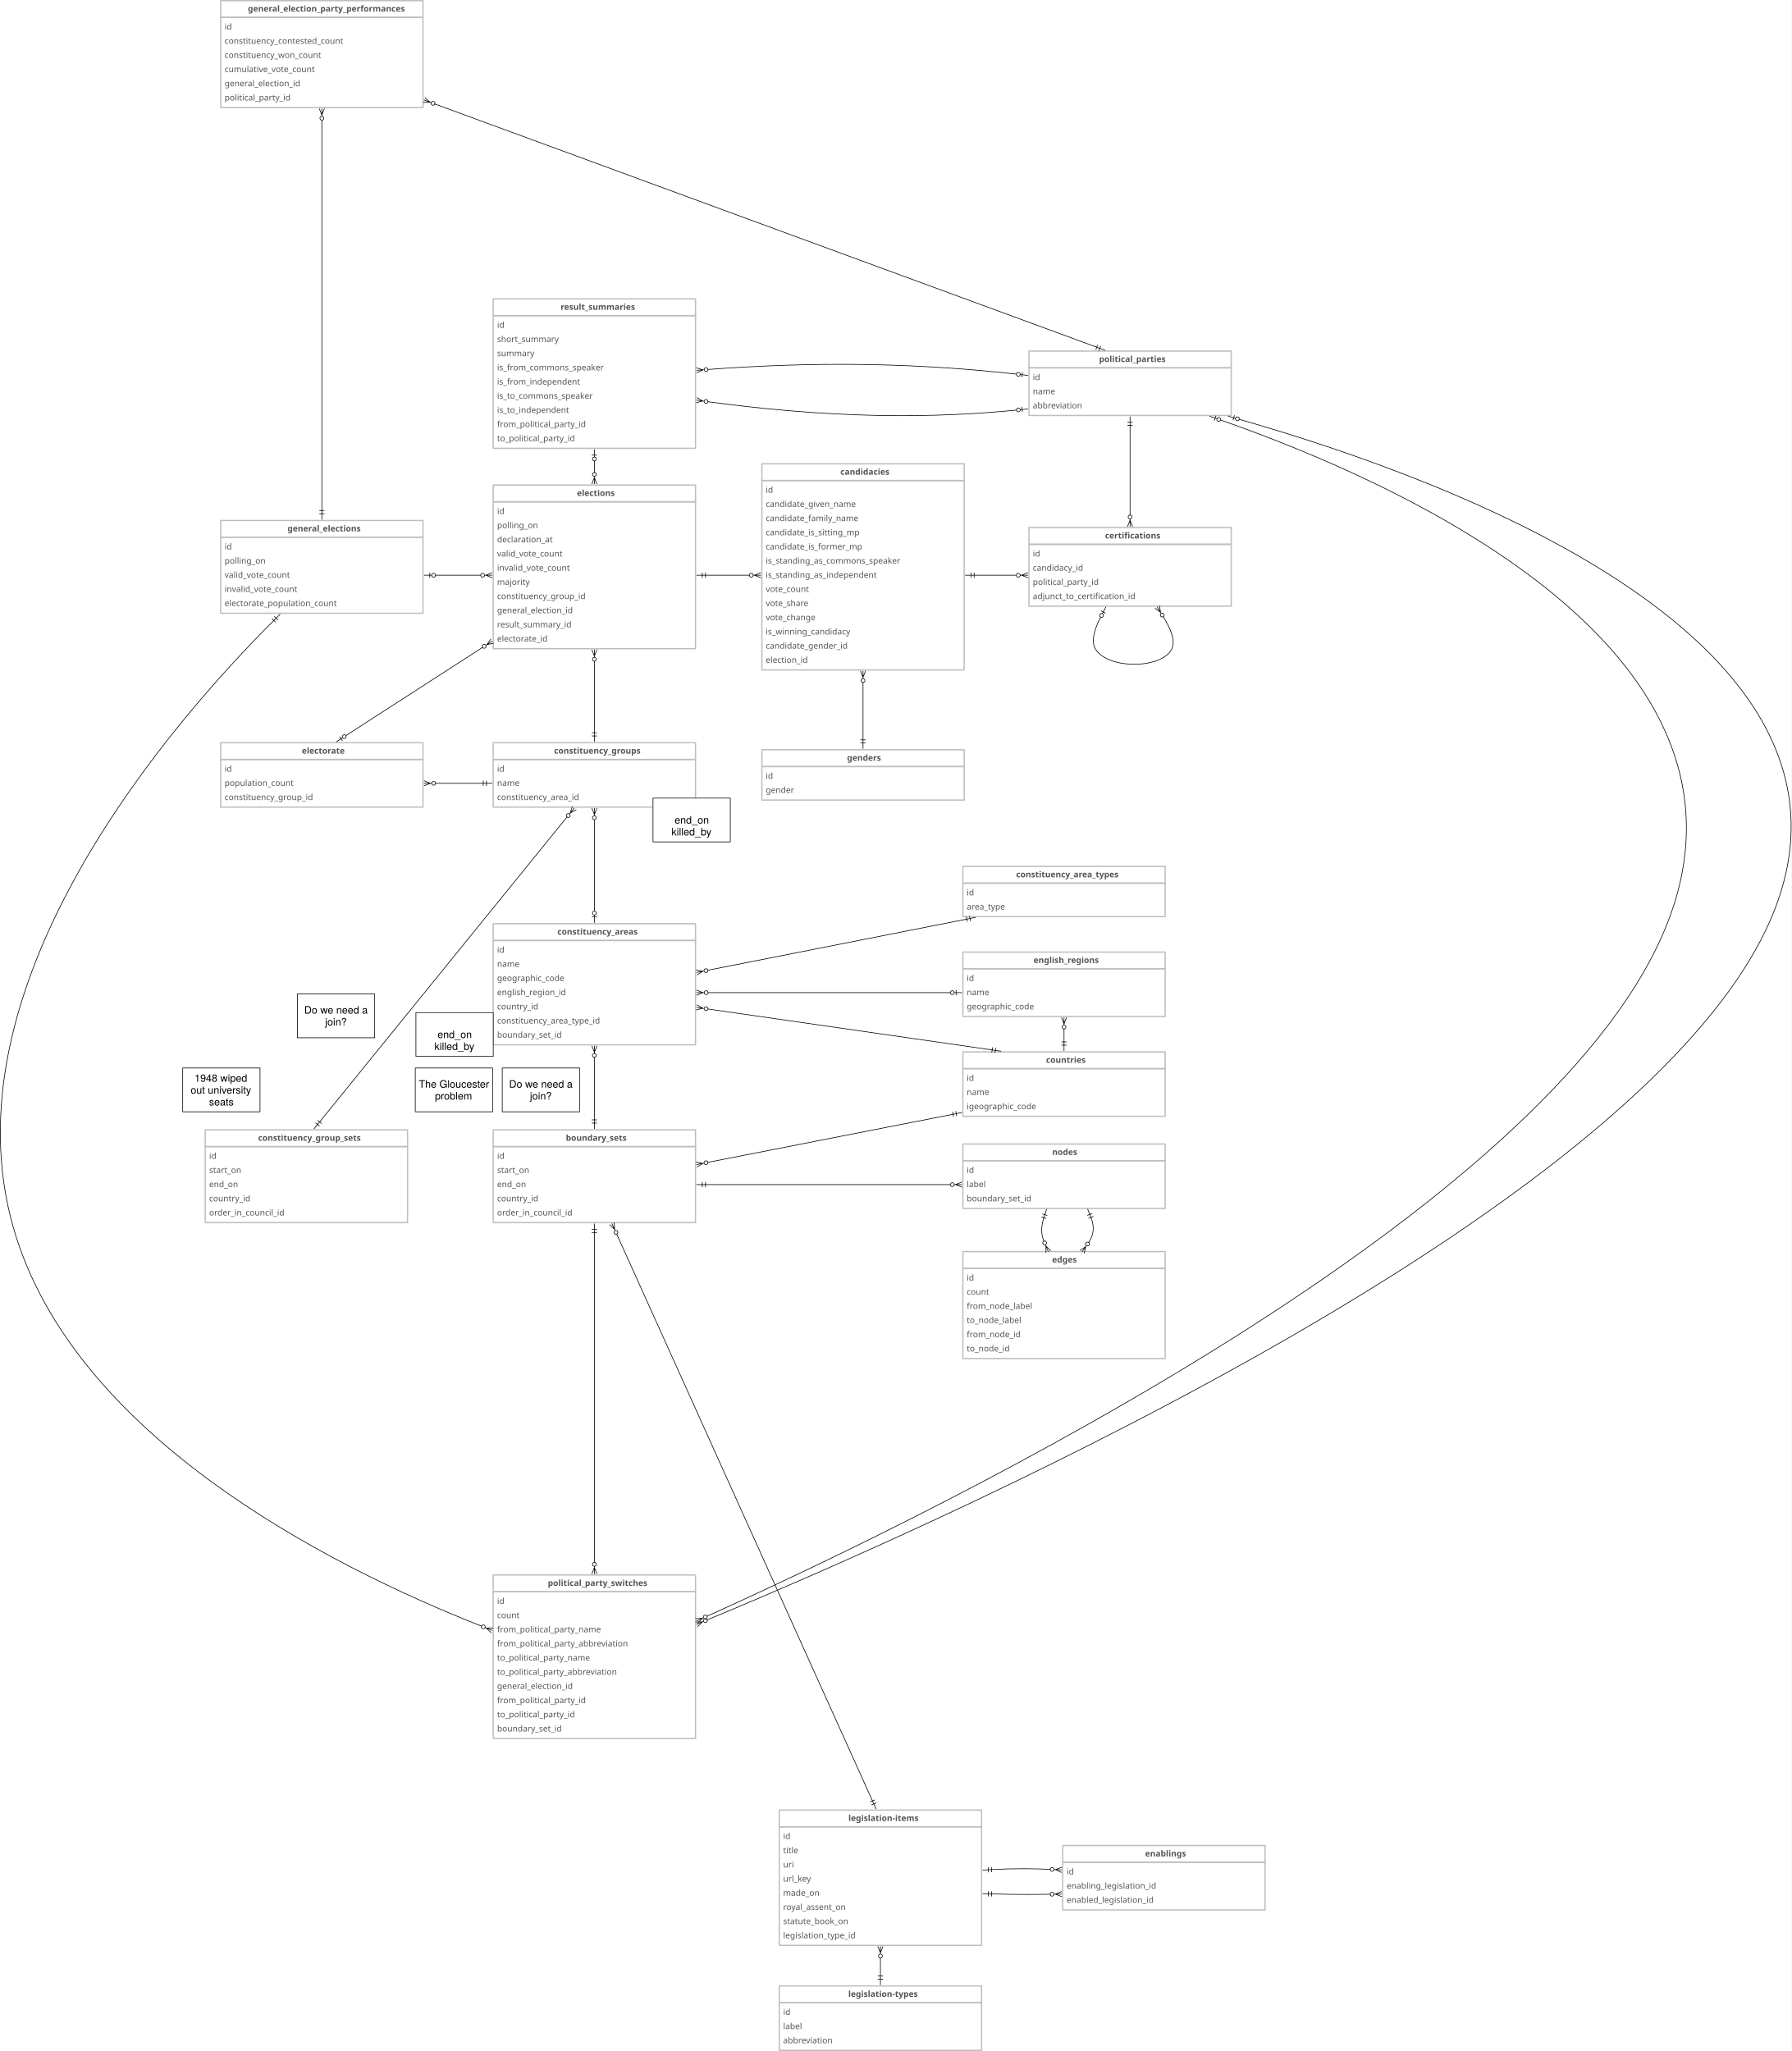
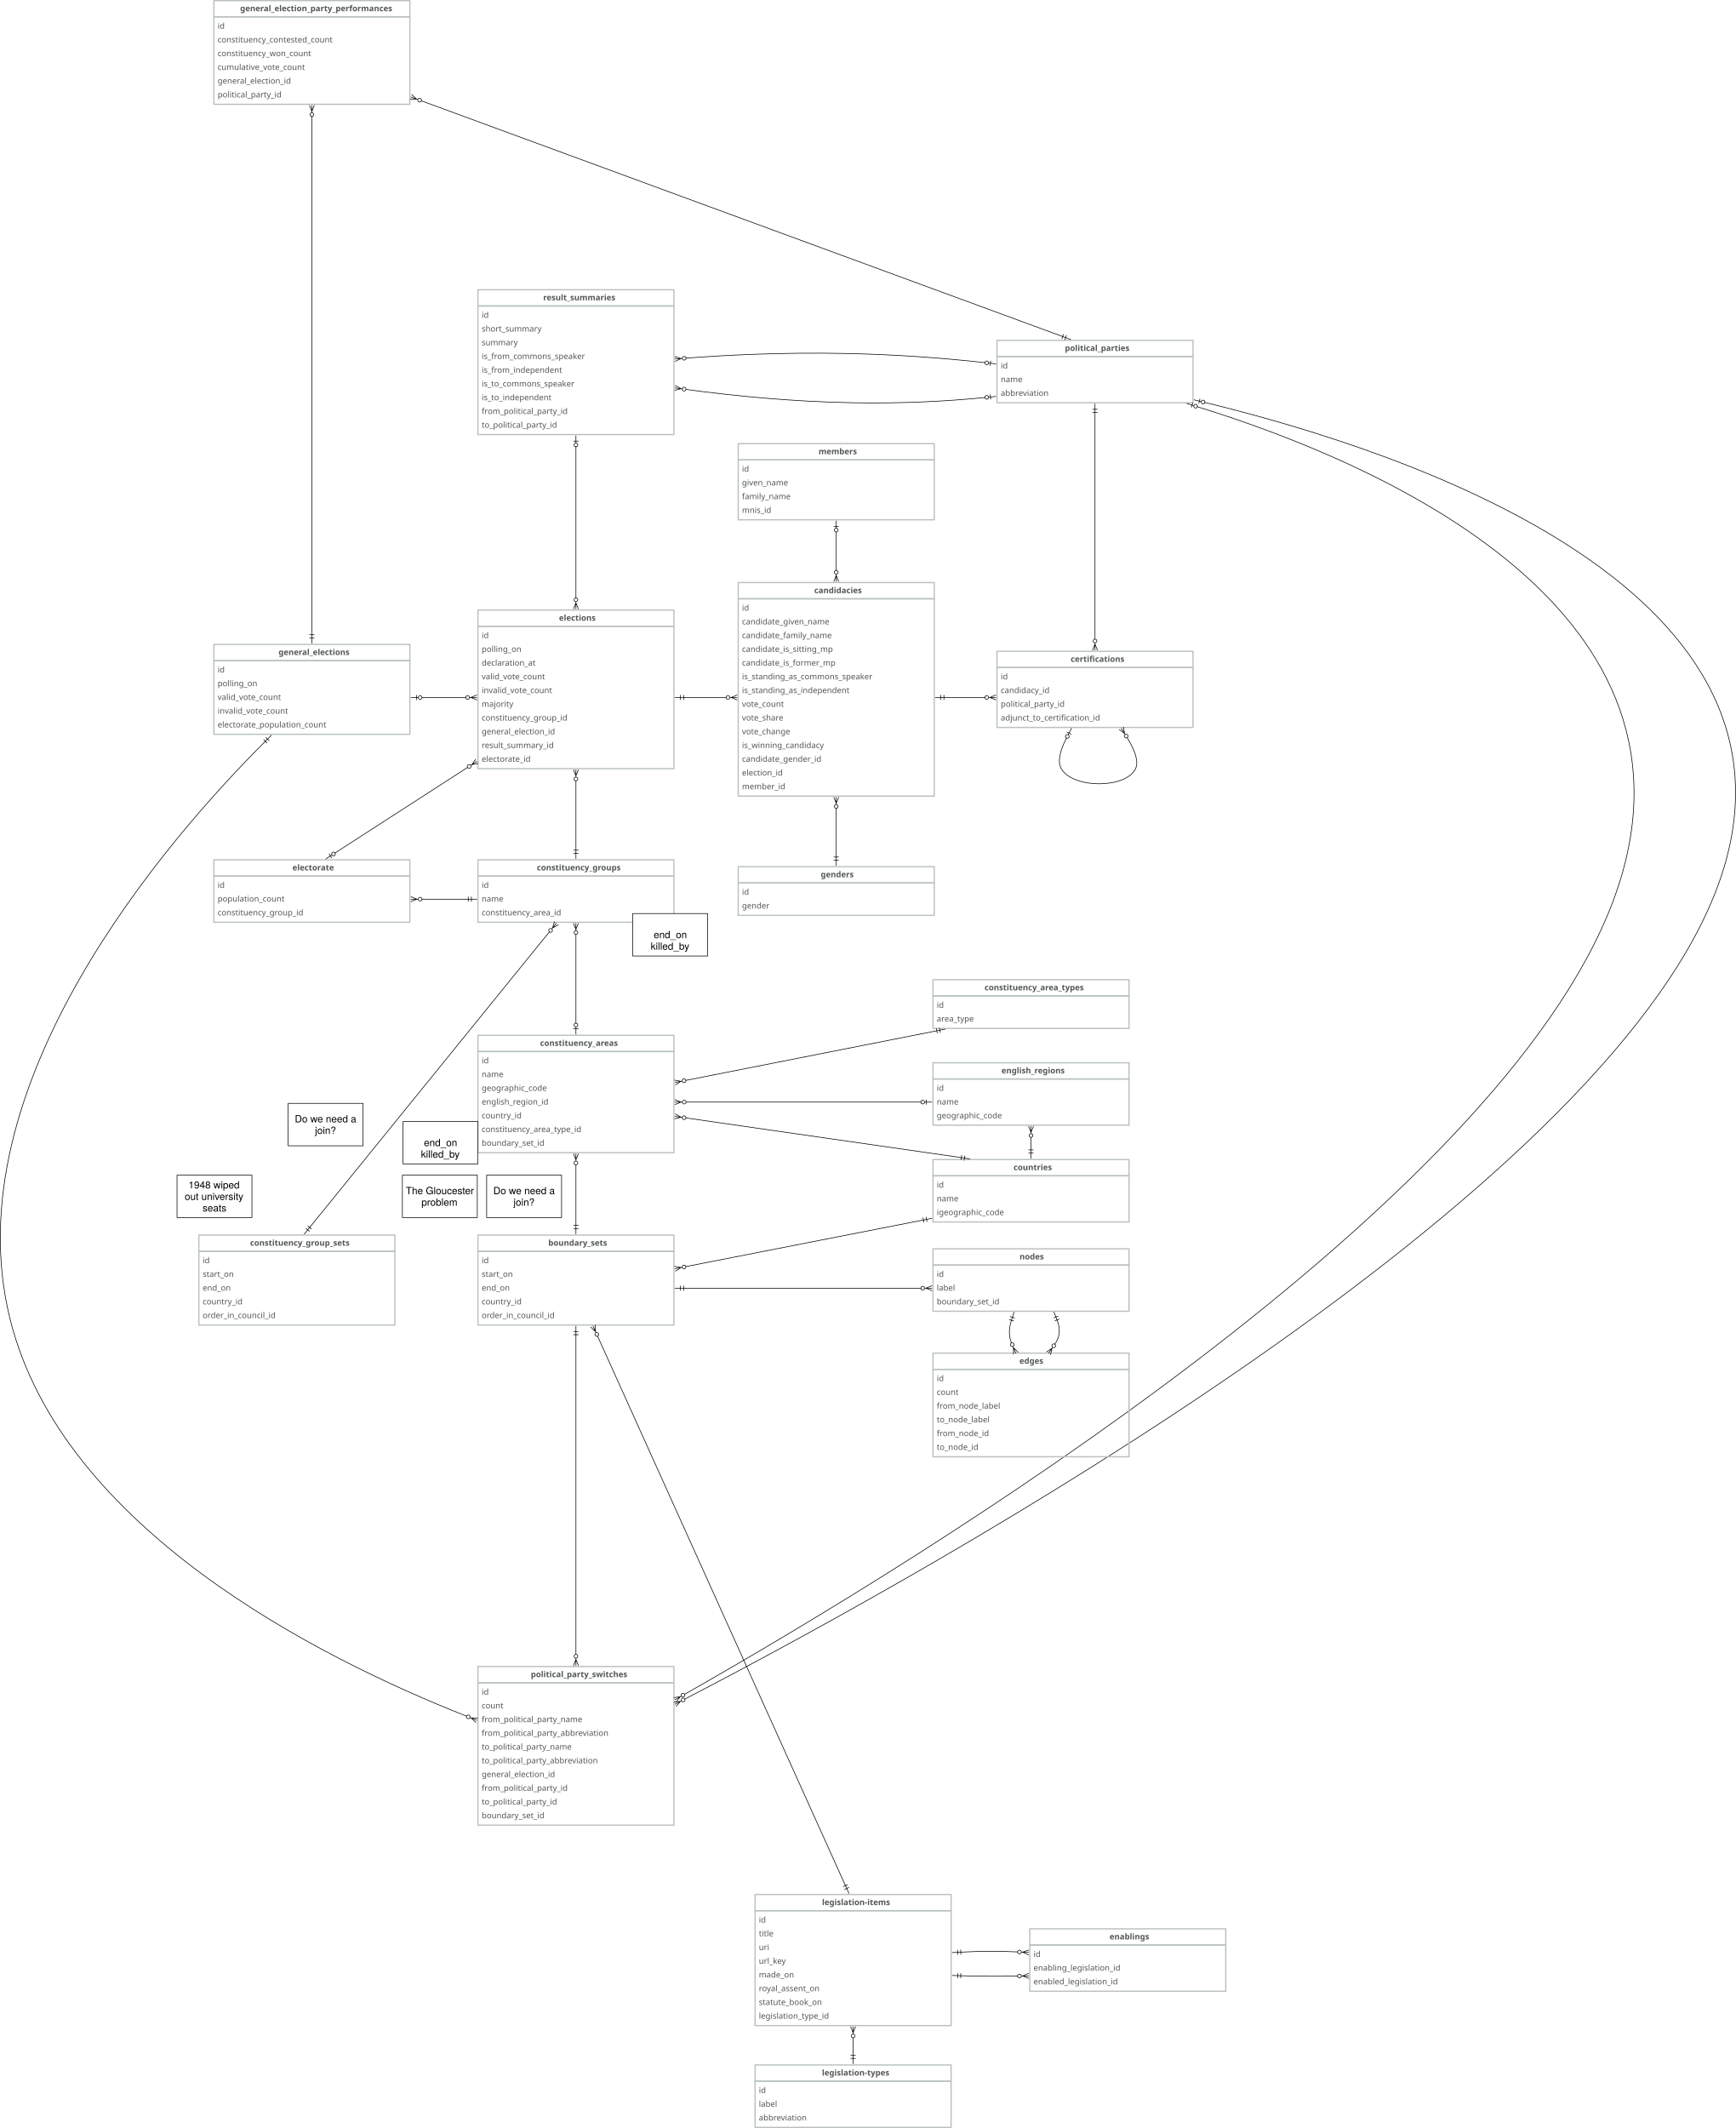
- <svg xmlns="http://www.w3.org/2000/svg" version="1.1" viewBox="-279.587 -654 2780.697 3184" width="2780.697" height="3184">
+ <svg xmlns="http://www.w3.org/2000/svg" version="1.1" viewBox="-279.587 -878 2780.697 3408" width="2780.697" height="3408">
  <defs>
    <marker orient="auto" overflow="visible" markerUnits="strokeWidth" id="CrowBall_Marker" stroke-linejoin="miter" stroke-miterlimit="10" viewBox="-1 -5 20 10" markerWidth="20" markerHeight="10" color="black">
      <g>
        <path d="M 18 0 L 6 0 M 18 4 L 8 0 L 18 -4 M .879 2.121 C -.293 .95 -.293 -.95 .879 -2.121 C 2.05 -3.293 3.95 -3.293 5.121 -2.121 C 6.293 -.95 6.293 .95 5.121 2.121 C 3.95 3.293 2.05 3.293 .879 2.121" fill="none" stroke="currentColor" stroke-width="1" />
      </g>
    </marker>
    <marker orient="auto" overflow="visible" markerUnits="strokeWidth" id="BarBall_Marker" stroke-linejoin="miter" stroke-miterlimit="10" viewBox="-19 -5 20 10" markerWidth="20" markerHeight="10" color="black">
      <g>
        <path d="M -18 0 L -6 0 M -9 -4 L -9 4 M -.879 -2.121 C .293 -.95 .293 .95 -.879 2.121 C -2.05 3.293 -3.95 3.293 -5.121 2.121 C -6.293 .95 -6.293 -.95 -5.121 -2.121 C -3.95 -3.293 -2.05 -3.293 -.879 -2.121" fill="none" stroke="currentColor" stroke-width="1" />
      </g>
    </marker>
    <marker orient="auto" overflow="visible" markerUnits="strokeWidth" id="DoubleBar_Marker" stroke-linejoin="miter" stroke-miterlimit="10" viewBox="-15 -5 16 10" markerWidth="16" markerHeight="10" color="black">
      <g>
        <path d="M -14 0 L 0 0 M -5 -4 L -5 4 M 0 -4 L 0 4" fill="none" stroke="currentColor" stroke-width="1" />
      </g>
    </marker>
  </defs>
-   <g id="Canvas_1" fill-opacity="1" stroke="none" stroke-opacity="1" stroke-dasharray="none" fill="none">
-     <rect fill="white" x="-279.587" y="-654" width="2780.697" height="3184" />
+   <g id="Canvas_1" stroke="none" fill="none" stroke-dasharray="none" stroke-opacity="1" fill-opacity="1">
+     <rect fill="white" x="-279.587" y="-878" width="2780.697" height="3408" />
    <g id="Canvas_1_Layer_1">
      <g id="Group_2">
        <g id="Graphic_4">
          <rect x="63" y="180" width="314" height="118" stroke="#b9c0c1" stroke-linecap="round" stroke-linejoin="round" stroke-width="2" />
          <text transform="translate(69 186)" fill="#515556">
            <tspan font-family="Avenir" font-size="13" fill="#515556" x="0" y="13">id</tspan>
            <tspan font-family="Avenir" font-size="13" fill="#515556" x="0" y="35">polling_on</tspan>
            <tspan font-family="Avenir" font-size="13" fill="#515556" x="0" y="57">valid_vote_count</tspan>
            <tspan font-family="Avenir" font-size="13" fill="#515556" x="0" y="79">invalid_vote_count</tspan>
            <tspan font-family="Avenir" font-size="13" fill="#515556" x="0" y="101">electorate_population_count</tspan>
          </text>
        </g>
        <g id="Graphic_3">
          <rect x="63" y="154" width="314" height="26" stroke="#b9c0c1" stroke-linecap="round" stroke-linejoin="round" stroke-width="2" />
          <text transform="translate(69 158)" fill="#515556">
            <tspan font-family="Avenir" font-weight="bold" font-size="13" fill="#515556" x="97.661" y="13">general_elections</tspan>
          </text>
        </g>
      </g>
      <g id="Group_5">
        <g id="Graphic_7">
          <rect x="486" y="806" width="314" height="162" stroke="#b9c0c1" stroke-linecap="round" stroke-linejoin="round" stroke-width="2" />
          <text transform="translate(492 812)" fill="#515556">
            <tspan font-family="Avenir" font-size="13" fill="#515556" x="0" y="13">id</tspan>
            <tspan font-family="Avenir" font-size="13" fill="#515556" x="0" y="35">name</tspan>
            <tspan font-family="Avenir" font-size="13" fill="#515556" x="0" y="57">geographic_code</tspan>
            <tspan font-family="Avenir" font-size="13" fill="#515556" x="0" y="79">english_region_id</tspan>
            <tspan font-family="Avenir" font-size="13" fill="#515556" x="0" y="101">country_id</tspan>
            <tspan font-family="Avenir" font-size="13" fill="#515556" x="0" y="123">constituency_area_type_id</tspan>
            <tspan font-family="Avenir" font-size="13" fill="#515556" x="0" y="145">boundary_set_id</tspan>
          </text>
        </g>
        <g id="Graphic_6">
          <rect x="486" y="780" width="314" height="26" stroke="#b9c0c1" stroke-linecap="round" stroke-linejoin="round" stroke-width="2" />
          <text transform="translate(492 784)" fill="#515556">
            <tspan font-family="Avenir" font-weight="bold" font-size="13" fill="#515556" x="93.573" y="13">constituency_areas</tspan>
          </text>
        </g>
      </g>
      <g id="Group_8">
        <g id="Graphic_10">
          <rect x="486" y="525" width="314" height="74" stroke="#b9c0c1" stroke-linecap="round" stroke-linejoin="round" stroke-width="2" />
          <text transform="translate(492 531)" fill="#515556">
            <tspan font-family="Avenir" font-size="13" fill="#515556" x="0" y="13">id</tspan>
            <tspan font-family="Avenir" font-size="13" fill="#515556" x="0" y="35">name</tspan>
            <tspan font-family="Avenir" font-size="13" fill="#515556" x="0" y="57">constituency_area_id</tspan>
          </text>
        </g>
        <g id="Graphic_9">
          <rect x="486" y="499" width="314" height="26" stroke="#b9c0c1" stroke-linecap="round" stroke-linejoin="round" stroke-width="2" />
          <text transform="translate(492 503)" fill="#515556">
            <tspan font-family="Avenir" font-weight="bold" font-size="13" fill="#515556" x="88.398" y="13">constituency_groups</tspan>
          </text>
        </g>
      </g>
      <g id="Line_11">
        <line x1="643" y1="760.5" x2="643" y2="618.5" marker-end="url(#CrowBall_Marker)" marker-start="url(#BarBall_Marker)" stroke="black" stroke-linecap="round" stroke-linejoin="round" stroke-width="1" />
      </g>
      <g id="Group_12">
        <g id="Graphic_14">
          <rect x="486" y="125" width="314" height="228" stroke="#b9c0c1" stroke-linecap="round" stroke-linejoin="round" stroke-width="2" />
          <text transform="translate(492 131)" fill="#515556">
            <tspan font-family="Avenir" font-size="13" fill="#515556" x="0" y="13">id</tspan>
            <tspan font-family="Avenir" font-size="13" fill="#515556" x="0" y="35">polling_on</tspan>
            <tspan font-family="Avenir" font-size="13" fill="#515556" x="0" y="57">declaration_at</tspan>
            <tspan font-family="Avenir" font-size="13" fill="#515556" x="0" y="79">valid_vote_count</tspan>
            <tspan font-family="Avenir" font-size="13" fill="#515556" x="0" y="101">invalid_vote_count</tspan>
            <tspan font-family="Avenir" font-size="13" fill="#515556" x="0" y="123">majority</tspan>
            <tspan font-family="Avenir" font-size="13" fill="#515556" x="0" y="145">constituency_group_id</tspan>
            <tspan font-family="Avenir" font-size="13" fill="#515556" x="0" y="167">general_election_id</tspan>
            <tspan font-family="Avenir" font-size="13" fill="#515556" x="0" y="189">result_summary_id</tspan>
            <tspan font-family="Avenir" font-size="13" fill="#515556" x="0" y="211">electorate_id</tspan>
          </text>
        </g>
        <g id="Graphic_13">
          <rect x="486" y="99" width="314" height="26" stroke="#b9c0c1" stroke-linecap="round" stroke-linejoin="round" stroke-width="2" />
          <text transform="translate(492 103)" fill="#515556">
            <tspan font-family="Avenir" font-weight="bold" font-size="13" fill="#515556" x="123.908" y="13">elections</tspan>
          </text>
        </g>
      </g>
      <g id="Line_15">
        <line x1="643" y1="483.5" x2="643" y2="372.5" marker-end="url(#CrowBall_Marker)" marker-start="url(#DoubleBar_Marker)" stroke="black" stroke-linecap="round" stroke-linejoin="round" stroke-width="1" />
      </g>
      <g id="Line_16">
        <line x1="396.5" y1="239" x2="466.5" y2="239" marker-end="url(#CrowBall_Marker)" marker-start="url(#BarBall_Marker)" stroke="black" stroke-linecap="round" stroke-linejoin="round" stroke-width="1" />
      </g>
      <g id="Group_17">
        <g id="Graphic_19">
-           <rect x="903" y="92" width="314" height="294" stroke="#b9c0c1" stroke-linecap="round" stroke-linejoin="round" stroke-width="2" />
-           <text transform="translate(909 98)" fill="#515556">
+           <rect x="903" y="81" width="314" height="316" stroke="#b9c0c1" stroke-linecap="round" stroke-linejoin="round" stroke-width="2" />
+           <text transform="translate(909 87)" fill="#515556">
            <tspan font-family="Avenir" font-size="13" fill="#515556" x="0" y="13">id</tspan>
            <tspan font-family="Avenir" font-size="13" fill="#515556" x="0" y="35">candidate_given_name</tspan>
            <tspan font-family="Avenir" font-size="13" fill="#515556" x="0" y="57">candidate_family_name</tspan>
            <tspan font-family="Avenir" font-size="13" fill="#515556" x="0" y="79">candidate_is_sitting_mp</tspan>
            <tspan font-family="Avenir" font-size="13" fill="#515556" x="0" y="101">candidate_is_former_mp</tspan>
            <tspan font-family="Avenir" font-size="13" fill="#515556" x="0" y="123">is_standing_as_commons_speaker</tspan>
            <tspan font-family="Avenir" font-size="13" fill="#515556" x="0" y="145">is_standing_as_independent</tspan>
            <tspan font-family="Avenir" font-size="13" fill="#515556" x="0" y="167">vote_count</tspan>
            <tspan font-family="Avenir" font-size="13" fill="#515556" x="0" y="189">vote_share</tspan>
            <tspan font-family="Avenir" font-size="13" fill="#515556" x="0" y="211">vote_change</tspan>
            <tspan font-family="Avenir" font-size="13" fill="#515556" x="0" y="233">is_winning_candidacy</tspan>
            <tspan font-family="Avenir" font-size="13" fill="#515556" x="0" y="255">candidate_gender_id</tspan>
            <tspan font-family="Avenir" font-size="13" fill="#515556" x="0" y="277">election_id</tspan>
+             <tspan font-family="Avenir" font-size="13" fill="#515556" x="0" y="299">member_id</tspan>
          </text>
        </g>
        <g id="Graphic_18">
-           <rect x="903" y="66" width="314" height="26" stroke="#b9c0c1" stroke-linecap="round" stroke-linejoin="round" stroke-width="2" />
-           <text transform="translate(909 70)" fill="#515556">
+           <rect x="903" y="55" width="314" height="26" stroke="#b9c0c1" stroke-linecap="round" stroke-linejoin="round" stroke-width="2" />
+           <text transform="translate(909 59)" fill="#515556">
            <tspan font-family="Avenir" font-weight="bold" font-size="13" fill="#515556" x="115.829" y="13">candidacies</tspan>
          </text>
        </g>
      </g>
      <g id="Group_20">
        <g id="Graphic_22">
          <rect x="903" y="536" width="314" height="52" stroke="#b9c0c1" stroke-linecap="round" stroke-linejoin="round" stroke-width="2" />
          <text transform="translate(909 542)" fill="#515556">
            <tspan font-family="Avenir" font-size="13" fill="#515556" x="0" y="13">id</tspan>
            <tspan font-family="Avenir" font-size="13" fill="#515556" x="0" y="35">gender</tspan>
          </text>
        </g>
        <g id="Graphic_21">
          <rect x="903" y="510" width="314" height="26" stroke="#b9c0c1" stroke-linecap="round" stroke-linejoin="round" stroke-width="2" />
          <text transform="translate(909 514)" fill="#515556">
            <tspan font-family="Avenir" font-weight="bold" font-size="13" fill="#515556" x="126.203" y="13">genders</tspan>
          </text>
        </g>
      </g>
      <g id="Line_23">
-         <line x1="1060" y1="494.5" x2="1060" y2="405.5" marker-end="url(#CrowBall_Marker)" marker-start="url(#DoubleBar_Marker)" stroke="black" stroke-linecap="round" stroke-linejoin="round" stroke-width="1" />
+         <line x1="1060" y1="494.5" x2="1060" y2="416.5" marker-end="url(#CrowBall_Marker)" marker-start="url(#DoubleBar_Marker)" stroke="black" stroke-linecap="round" stroke-linejoin="round" stroke-width="1" />
      </g>
      <g id="Line_24">
        <line x1="815.5" y1="239" x2="883.5" y2="239" marker-end="url(#CrowBall_Marker)" marker-start="url(#DoubleBar_Marker)" stroke="black" stroke-linecap="round" stroke-linejoin="round" stroke-width="1" />
      </g>
      <g id="Group_25">
        <g id="Graphic_27">
          <rect x="1215" y="1005" width="314" height="74" stroke="#b9c0c1" stroke-linecap="round" stroke-linejoin="round" stroke-width="2" />
          <text transform="translate(1221 1011)" fill="#515556">
            <tspan font-family="Avenir" font-size="13" fill="#515556" x="0" y="13">id</tspan>
            <tspan font-family="Avenir" font-size="13" fill="#515556" x="0" y="35">name</tspan>
            <tspan font-family="Avenir" font-size="13" fill="#515556" x="0" y="57">igeographic_code</tspan>
          </text>
        </g>
        <g id="Graphic_26">
          <rect x="1215" y="979" width="314" height="26" stroke="#b9c0c1" stroke-linecap="round" stroke-linejoin="round" stroke-width="2" />
          <text transform="translate(1221 983)" fill="#515556">
            <tspan font-family="Avenir" font-weight="bold" font-size="13" fill="#515556" x="123.076" y="13">countries</tspan>
          </text>
        </g>
      </g>
      <g id="Group_28">
        <g id="Graphic_30">
          <rect x="1215" y="850" width="314" height="74" stroke="#b9c0c1" stroke-linecap="round" stroke-linejoin="round" stroke-width="2" />
          <text transform="translate(1221 856)" fill="#515556">
            <tspan font-family="Avenir" font-size="13" fill="#515556" x="0" y="13">id</tspan>
            <tspan font-family="Avenir" font-size="13" fill="#515556" x="0" y="35">name</tspan>
            <tspan font-family="Avenir" font-size="13" fill="#515556" x="0" y="57">geographic_code</tspan>
          </text>
        </g>
        <g id="Graphic_29">
          <rect x="1215" y="824" width="314" height="26" stroke="#b9c0c1" stroke-linecap="round" stroke-linejoin="round" stroke-width="2" />
          <text transform="translate(1221 828)" fill="#515556">
            <tspan font-family="Avenir" font-weight="bold" font-size="13" fill="#515556" x="103.68" y="13">english_regions</tspan>
          </text>
        </g>
      </g>
      <g id="Line_31">
        <line x1="1195.5" y1="887" x2="819.5" y2="887" marker-end="url(#CrowBall_Marker)" marker-start="url(#BarBall_Marker)" stroke="black" stroke-linecap="round" stroke-linejoin="round" stroke-width="1" />
      </g>
      <g id="Line_32">
        <line x1="1260.448" y1="975.933" x2="819.311" y2="912.395" marker-end="url(#CrowBall_Marker)" marker-start="url(#DoubleBar_Marker)" stroke="black" stroke-linecap="round" stroke-linejoin="round" stroke-width="1" />
      </g>
      <g id="Line_33">
        <line x1="1372" y1="963.5" x2="1372" y2="943.5" marker-end="url(#CrowBall_Marker)" marker-start="url(#DoubleBar_Marker)" stroke="black" stroke-linecap="round" stroke-linejoin="round" stroke-width="1" />
      </g>
      <g id="Group_34">
        <g id="Graphic_36">
          <rect x="1215" y="717" width="314" height="52" stroke="#b9c0c1" stroke-linecap="round" stroke-linejoin="round" stroke-width="2" />
          <text transform="translate(1221 723)" fill="#515556">
            <tspan font-family="Avenir" font-size="13" fill="#515556" x="0" y="13">id</tspan>
            <tspan font-family="Avenir" font-size="13" fill="#515556" x="0" y="35">area_type</tspan>
          </text>
        </g>
        <g id="Graphic_35">
          <rect x="1215" y="691" width="314" height="26" stroke="#b9c0c1" stroke-linecap="round" stroke-linejoin="round" stroke-width="2" />
          <text transform="translate(1221 695)" fill="#515556">
            <tspan font-family="Avenir" font-weight="bold" font-size="13" fill="#515556" x="76.594" y="13">constituency_area_types</tspan>
          </text>
        </g>
      </g>
      <g id="Line_37">
        <line x1="1221.087" y1="772.81" x2="819.149" y2="852.205" marker-end="url(#CrowBall_Marker)" marker-start="url(#DoubleBar_Marker)" stroke="black" stroke-linecap="round" stroke-linejoin="round" stroke-width="1" />
      </g>
      <g id="Group_38">
        <g id="Graphic_40">
-           <rect x="1317.5" y="-83" width="314" height="74" stroke="#b9c0c1" stroke-linecap="round" stroke-linejoin="round" stroke-width="2" />
-           <text transform="translate(1323.5 -77)" fill="#515556">
+           <rect x="1317.5" y="-307" width="314" height="74" stroke="#b9c0c1" stroke-linecap="round" stroke-linejoin="round" stroke-width="2" />
+           <text transform="translate(1323.5 -301)" fill="#515556">
            <tspan font-family="Avenir" font-size="13" fill="#515556" x="0" y="13">id</tspan>
            <tspan font-family="Avenir" font-size="13" fill="#515556" x="0" y="35">name</tspan>
            <tspan font-family="Avenir" font-size="13" fill="#515556" x="0" y="57">abbreviation</tspan>
          </text>
        </g>
        <g id="Graphic_39">
-           <rect x="1317.5" y="-109" width="314" height="26" stroke="#b9c0c1" stroke-linecap="round" stroke-linejoin="round" stroke-width="2" />
-           <text transform="translate(1323.5 -105)" fill="#515556">
+           <rect x="1317.5" y="-333" width="314" height="26" stroke="#b9c0c1" stroke-linecap="round" stroke-linejoin="round" stroke-width="2" />
+           <text transform="translate(1323.5 -329)" fill="#515556">
            <tspan font-family="Avenir" font-weight="bold" font-size="13" fill="#515556" x="102.809" y="13">political_parties</tspan>
          </text>
        </g>
      </g>
      <g id="Group_41">
        <g id="Graphic_43">
          <rect x="1317.5" y="191" width="314" height="96" stroke="#b9c0c1" stroke-linecap="round" stroke-linejoin="round" stroke-width="2" />
          <text transform="translate(1323.5 197)" fill="#515556">
            <tspan font-family="Avenir" font-size="13" fill="#515556" x="0" y="13">id</tspan>
            <tspan font-family="Avenir" font-size="13" fill="#515556" x="0" y="35">candidacy_id</tspan>
            <tspan font-family="Avenir" font-size="13" fill="#515556" x="0" y="57">political_party_id</tspan>
            <tspan font-family="Avenir" font-size="13" fill="#515556" x="0" y="79">adjunct_to_certification_id</tspan>
          </text>
        </g>
        <g id="Graphic_42">
          <rect x="1317.5" y="165" width="314" height="26" stroke="#b9c0c1" stroke-linecap="round" stroke-linejoin="round" stroke-width="2" />
          <text transform="translate(1323.5 169)" fill="#515556">
            <tspan font-family="Avenir" font-weight="bold" font-size="13" fill="#515556" x="112.097" y="13">certifications</tspan>
          </text>
        </g>
      </g>
      <g id="Line_44">
        <line x1="1232.5" y1="239" x2="1298" y2="239" marker-end="url(#CrowBall_Marker)" marker-start="url(#DoubleBar_Marker)" stroke="black" stroke-linecap="round" stroke-linejoin="round" stroke-width="1" />
      </g>
      <g id="Line_45">
-         <line x1="1474.5" y1="6.5" x2="1474.5" y2="145.5" marker-end="url(#CrowBall_Marker)" marker-start="url(#DoubleBar_Marker)" stroke="black" stroke-linecap="round" stroke-linejoin="round" stroke-width="1" />
+         <line x1="1474.5" y1="-217.5" x2="1474.5" y2="145.5" marker-end="url(#CrowBall_Marker)" marker-start="url(#DoubleBar_Marker)" stroke="black" stroke-linecap="round" stroke-linejoin="round" stroke-width="1" />
      </g>
      <g id="Line_46">
        <path d="M 1428.805 304.059 C 1419.198 322.706 1413.754 341.168 1420.5 353 C 1438.915 385.297 1524.201 385.297 1539.5 353 C 1545.174 341.022 1537.699 322.249 1526.048 303.369" marker-end="url(#CrowBall_Marker)" marker-start="url(#BarBall_Marker)" stroke="black" stroke-linecap="round" stroke-linejoin="round" stroke-width="1" />
      </g>
      <g id="Group_47">
        <g id="Graphic_49">
          <rect x="486" y="1126" width="314" height="118" stroke="#b9c0c1" stroke-linecap="round" stroke-linejoin="round" stroke-width="2" />
          <text transform="translate(492 1132)" fill="#515556">
            <tspan font-family="Avenir" font-size="13" fill="#515556" x="0" y="13">id</tspan>
            <tspan font-family="Avenir" font-size="13" fill="#515556" x="0" y="35">start_on</tspan>
            <tspan font-family="Avenir" font-size="13" fill="#515556" x="0" y="57">end_on</tspan>
            <tspan font-family="Avenir" font-size="13" fill="#515556" x="0" y="79">country_id</tspan>
            <tspan font-family="Avenir" font-size="13" fill="#515556" x="0" y="101">order_in_council_id</tspan>
          </text>
        </g>
        <g id="Graphic_48">
          <rect x="486" y="1100" width="314" height="26" stroke="#b9c0c1" stroke-linecap="round" stroke-linejoin="round" stroke-width="2" />
          <text transform="translate(492 1104)" fill="#515556">
            <tspan font-family="Avenir" font-weight="bold" font-size="13" fill="#515556" x="106.709" y="13">boundary_sets</tspan>
          </text>
        </g>
      </g>
      <g id="Line_50">
        <line x1="1199.771" y1="1075.784" x2="819.154" y2="1150.446" marker-end="url(#CrowBall_Marker)" marker-start="url(#DoubleBar_Marker)" stroke="black" stroke-linecap="round" stroke-linejoin="round" stroke-width="1" />
      </g>
      <g id="Line_51">
        <line x1="643" y1="1084.5" x2="643" y2="987.5" marker-end="url(#CrowBall_Marker)" marker-start="url(#DoubleBar_Marker)" stroke="black" stroke-linecap="round" stroke-linejoin="round" stroke-width="1" />
      </g>
      <g id="Line_55">
        <line x1="1074.719" y1="2141.783" x2="677.682" y2="1261.863" marker-end="url(#CrowBall_Marker)" marker-start="url(#DoubleBar_Marker)" stroke="black" stroke-linecap="round" stroke-linejoin="round" stroke-width="1" />
      </g>
      <g id="Group_57">
        <g id="Graphic_59">
          <rect x="63" y="525" width="314" height="74" stroke="#b9c0c1" stroke-linecap="round" stroke-linejoin="round" stroke-width="2" />
          <text transform="translate(69 531)" fill="#515556">
            <tspan font-family="Avenir" font-size="13" fill="#515556" x="0" y="13">id</tspan>
            <tspan font-family="Avenir" font-size="13" fill="#515556" x="0" y="35">population_count</tspan>
            <tspan font-family="Avenir" font-size="13" fill="#515556" x="0" y="57">constituency_group_id</tspan>
          </text>
        </g>
        <g id="Graphic_58">
          <rect x="63" y="499" width="314" height="26" stroke="#b9c0c1" stroke-linecap="round" stroke-linejoin="round" stroke-width="2" />
          <text transform="translate(69 503)" fill="#515556">
            <tspan font-family="Avenir" font-weight="bold" font-size="13" fill="#515556" x="119.943" y="13">electorate</tspan>
          </text>
        </g>
      </g>
      <g id="Line_60">
        <line x1="470.5" y1="562" x2="396.5" y2="562" marker-end="url(#CrowBall_Marker)" marker-start="url(#DoubleBar_Marker)" stroke="black" stroke-linecap="round" stroke-linejoin="round" stroke-width="1" />
      </g>
      <g id="Line_61">
        <line x1="257.236" y1="487.968" x2="469.456" y2="351.003" marker-end="url(#CrowBall_Marker)" marker-start="url(#BarBall_Marker)" stroke="black" stroke-linecap="round" stroke-linejoin="round" stroke-width="1" />
      </g>
      <g id="Group_62">
        <g id="Graphic_64">
-           <rect x="486" y="-164" width="314" height="206" stroke="#b9c0c1" stroke-linecap="round" stroke-linejoin="round" stroke-width="2" />
-           <text transform="translate(492 -158)" fill="#515556">
+           <rect x="486" y="-388" width="314" height="206" stroke="#b9c0c1" stroke-linecap="round" stroke-linejoin="round" stroke-width="2" />
+           <text transform="translate(492 -382)" fill="#515556">
            <tspan font-family="Avenir" font-size="13" fill="#515556" x="0" y="13">id</tspan>
            <tspan font-family="Avenir" font-size="13" fill="#515556" x="0" y="35">short_summary</tspan>
            <tspan font-family="Avenir" font-size="13" fill="#515556" x="0" y="57">summary</tspan>
            <tspan font-family="Avenir" font-size="13" fill="#515556" x="0" y="79">is_from_commons_speaker</tspan>
            <tspan font-family="Avenir" font-size="13" fill="#515556" x="0" y="101">is_from_independent</tspan>
            <tspan font-family="Avenir" font-size="13" fill="#515556" x="0" y="123">is_to_commons_speaker</tspan>
            <tspan font-family="Avenir" font-size="13" fill="#515556" x="0" y="145">is_to_independent</tspan>
            <tspan font-family="Avenir" font-size="13" fill="#515556" x="0" y="167">from_political_party_id</tspan>
            <tspan font-family="Avenir" font-size="13" fill="#515556" x="0" y="189">to_political_party_id</tspan>
          </text>
        </g>
        <g id="Graphic_63">
-           <rect x="486" y="-190" width="314" height="26" stroke="#b9c0c1" stroke-linecap="round" stroke-linejoin="round" stroke-width="2" />
-           <text transform="translate(492 -186)" fill="#515556">
+           <rect x="486" y="-414" width="314" height="26" stroke="#b9c0c1" stroke-linecap="round" stroke-linejoin="round" stroke-width="2" />
+           <text transform="translate(492 -410)" fill="#515556">
            <tspan font-family="Avenir" font-weight="bold" font-size="13" fill="#515556" x="98.513" y="13">result_summaries</tspan>
          </text>
        </g>
      </g>
      <g id="Line_65">
-         <line x1="643" y1="61.5" x2="643" y2="79.5" marker-end="url(#CrowBall_Marker)" marker-start="url(#BarBall_Marker)" stroke="black" stroke-linecap="round" stroke-linejoin="round" stroke-width="1" />
+         <line x1="643" y1="-162.5" x2="643" y2="79.5" marker-end="url(#CrowBall_Marker)" marker-start="url(#BarBall_Marker)" stroke="black" stroke-linecap="round" stroke-linejoin="round" stroke-width="1" />
      </g>
      <g id="Group_66">
        <g id="Graphic_68">
-           <rect x="63" y="-627" width="314" height="140" stroke="#b9c0c1" stroke-linecap="round" stroke-linejoin="round" stroke-width="2" />
-           <text transform="translate(69 -621)" fill="#515556">
+           <rect x="63" y="-851" width="314" height="140" stroke="#b9c0c1" stroke-linecap="round" stroke-linejoin="round" stroke-width="2" />
+           <text transform="translate(69 -845)" fill="#515556">
            <tspan font-family="Avenir" font-size="13" fill="#515556" x="0" y="13">id</tspan>
            <tspan font-family="Avenir" font-size="13" fill="#515556" x="0" y="35">constituency_contested_count</tspan>
            <tspan font-family="Avenir" font-size="13" fill="#515556" x="0" y="57">constituency_won_count</tspan>
            <tspan font-family="Avenir" font-size="13" fill="#515556" x="0" y="79">cumulative_vote_count</tspan>
            <tspan font-family="Avenir" font-size="13" fill="#515556" x="0" y="101">general_election_id</tspan>
            <tspan font-family="Avenir" font-size="13" fill="#515556" x="0" y="123">political_party_id</tspan>
          </text>
        </g>
        <g id="Graphic_67">
-           <rect x="63" y="-653" width="314" height="26" stroke="#b9c0c1" stroke-linecap="round" stroke-linejoin="round" stroke-width="2" />
-           <text transform="translate(69 -649)" fill="#515556">
+           <rect x="63" y="-877" width="314" height="26" stroke="#b9c0c1" stroke-linecap="round" stroke-linejoin="round" stroke-width="2" />
+           <text transform="translate(69 -873)" fill="#515556">
            <tspan font-family="Avenir" font-weight="bold" font-size="13" fill="#515556" x="36.151" y="13">general_election_party_performances</tspan>
          </text>
        </g>
      </g>
      <g id="Line_69">
-         <line x1="220" y1="138.5" x2="220" y2="-467.5" marker-end="url(#CrowBall_Marker)" marker-start="url(#DoubleBar_Marker)" stroke="black" stroke-linecap="round" stroke-linejoin="round" stroke-width="1" />
+         <line x1="220" y1="138.5" x2="220" y2="-691.5" marker-end="url(#CrowBall_Marker)" marker-start="url(#DoubleBar_Marker)" stroke="black" stroke-linecap="round" stroke-linejoin="round" stroke-width="1" />
      </g>
      <g id="Line_70">
-         <line x1="1422.792" y1="-115.001" x2="395.365" y2="-492.558" marker-end="url(#CrowBall_Marker)" marker-start="url(#DoubleBar_Marker)" stroke="black" stroke-linecap="round" stroke-linejoin="round" stroke-width="1" />
+         <line x1="1422.792" y1="-339.001" x2="395.365" y2="-716.558" marker-end="url(#CrowBall_Marker)" marker-start="url(#DoubleBar_Marker)" stroke="black" stroke-linecap="round" stroke-linejoin="round" stroke-width="1" />
      </g>
      <g id="Line_71">
-         <path d="M 1298.121 -73.224 C 1234.537 -80.321 1156.791 -86.434 1070 -88 C 976.44 -89.688 889.842 -85.776 819.434 -80.446" marker-end="url(#CrowBall_Marker)" marker-start="url(#BarBall_Marker)" stroke="black" stroke-linecap="round" stroke-linejoin="round" stroke-width="1" />
+         <path d="M 1298.121 -297.224 C 1234.537 -304.321 1156.791 -310.434 1070 -312 C 976.44 -313.688 889.842 -309.776 819.434 -304.446" marker-end="url(#CrowBall_Marker)" marker-start="url(#BarBall_Marker)" stroke="black" stroke-linecap="round" stroke-linejoin="round" stroke-width="1" />
      </g>
      <g id="Line_72">
-         <path d="M 1298.092 -17.353 C 1239.253 -11.514 1167.582 -7.528 1086 -9 C 987.917 -10.769 894.712 -20.08 819.326 -30.346" marker-end="url(#CrowBall_Marker)" marker-start="url(#BarBall_Marker)" stroke="black" stroke-linecap="round" stroke-linejoin="round" stroke-width="1" />
+         <path d="M 1298.092 -241.353 C 1239.253 -235.514 1167.582 -231.528 1086 -233 C 987.917 -234.769 894.712 -244.08 819.326 -254.346" marker-end="url(#CrowBall_Marker)" marker-start="url(#BarBall_Marker)" stroke="black" stroke-linecap="round" stroke-linejoin="round" stroke-width="1" />
      </g>
      <g id="Group_73">
        <g id="Graphic_75">
          <rect x="486" y="1817" width="314" height="228" stroke="#b9c0c1" stroke-linecap="round" stroke-linejoin="round" stroke-width="2" />
          <text transform="translate(492 1823)" fill="#515556">
            <tspan font-family="Avenir" font-size="13" fill="#515556" x="0" y="13">id</tspan>
            <tspan font-family="Avenir" font-size="13" fill="#515556" x="0" y="35">count</tspan>
            <tspan font-family="Avenir" font-size="13" fill="#515556" x="0" y="57">from_political_party_name</tspan>
            <tspan font-family="Avenir" font-size="13" fill="#515556" x="0" y="79">from_political_party_abbreviation</tspan>
            <tspan font-family="Avenir" font-size="13" fill="#515556" x="0" y="101">to_political_party_name</tspan>
            <tspan font-family="Avenir" font-size="13" fill="#515556" x="0" y="123">to_political_party_abbreviation</tspan>
            <tspan font-family="Avenir" font-size="13" fill="#515556" x="0" y="145">general_election_id</tspan>
            <tspan font-family="Avenir" font-size="13" fill="#515556" x="0" y="167">from_political_party_id</tspan>
            <tspan font-family="Avenir" font-size="13" fill="#515556" x="0" y="189">to_political_party_id</tspan>
            <tspan font-family="Avenir" font-size="13" fill="#515556" x="0" y="211">boundary_set_id</tspan>
          </text>
        </g>
        <g id="Graphic_74">
          <rect x="486" y="1791" width="314" height="26" stroke="#b9c0c1" stroke-linecap="round" stroke-linejoin="round" stroke-width="2" />
          <text transform="translate(492 1795)" fill="#515556">
            <tspan font-family="Avenir" font-weight="bold" font-size="13" fill="#515556" x="78.74" y="13">political_party_switches</tspan>
          </text>
        </g>
      </g>
      <g id="Line_76">
        <path d="M 145.452 309.205 C -11.997 466.349 -356.591 861.968 -263.333 1235 C -179.694 1569.558 228.686 1776.148 467.767 1870.429" marker-end="url(#CrowBall_Marker)" marker-start="url(#DoubleBar_Marker)" stroke="black" stroke-linecap="round" stroke-linejoin="round" stroke-width="1" />
      </g>
      <g id="Line_77">
-         <path d="M 1644.03 -2.976 C 1973.057 90.908 2650.787 340.741 2470.667 769 C 2283.357 1214.353 1238.383 1686.142 818.098 1860.753" marker-end="url(#CrowBall_Marker)" marker-start="url(#BarBall_Marker)" stroke="black" stroke-linecap="round" stroke-linejoin="round" stroke-width="1" />
+         <path d="M 1650.488 -233.481 C 1981.829 -153.011 2649.616 71.316 2470.667 545 C 2283.257 1041.077 1237.27 1625.062 817.428 1843.104" marker-end="url(#CrowBall_Marker)" marker-start="url(#BarBall_Marker)" stroke="black" stroke-linecap="round" stroke-linejoin="round" stroke-width="1" />
      </g>
      <g id="Line_78">
-         <path d="M 1615.045 -1.962 C 1896.051 96.275 2485.322 359.216 2304 790.333 C 2119.586 1228.801 1205.968 1679.818 817.872 1855.023" marker-end="url(#CrowBall_Marker)" marker-start="url(#BarBall_Marker)" stroke="black" stroke-linecap="round" stroke-linejoin="round" stroke-width="1" />
+         <path d="M 1638.551 -226.604 C 1927.426 -137.219 2480.408 99.377 2304 566.333 C 2119.463 1054.807 1204.745 1615.422 817.094 1835.391" marker-end="url(#CrowBall_Marker)" marker-start="url(#BarBall_Marker)" stroke="black" stroke-linecap="round" stroke-linejoin="round" stroke-width="1" />
      </g>
      <g id="Group_79">
        <g id="Graphic_81">
          <rect x="1215" y="1148" width="314" height="74" stroke="#b9c0c1" stroke-linecap="round" stroke-linejoin="round" stroke-width="2" />
          <text transform="translate(1221 1154)" fill="#515556">
            <tspan font-family="Avenir" font-size="13" fill="#515556" x="0" y="13">id</tspan>
            <tspan font-family="Avenir" font-size="13" fill="#515556" x="0" y="35">label</tspan>
            <tspan font-family="Avenir" font-size="13" fill="#515556" x="0" y="57">boundary_set_id</tspan>
          </text>
        </g>
        <g id="Graphic_80">
          <rect x="1215" y="1122" width="314" height="26" stroke="#b9c0c1" stroke-linecap="round" stroke-linejoin="round" stroke-width="2" />
          <text transform="translate(1221 1126)" fill="#515556">
            <tspan font-family="Avenir" font-weight="bold" font-size="13" fill="#515556" x="132.592" y="13">nodes</tspan>
          </text>
        </g>
      </g>
      <g id="Group_82">
        <g id="Graphic_84">
          <rect x="1215" y="1315" width="314" height="140" stroke="#b9c0c1" stroke-linecap="round" stroke-linejoin="round" stroke-width="2" />
          <text transform="translate(1221 1321)" fill="#515556">
            <tspan font-family="Avenir" font-size="13" fill="#515556" x="0" y="13">id</tspan>
            <tspan font-family="Avenir" font-size="13" fill="#515556" x="0" y="35">count</tspan>
            <tspan font-family="Avenir" font-size="13" fill="#515556" x="0" y="57">from_node_label</tspan>
            <tspan font-family="Avenir" font-size="13" fill="#515556" x="0" y="79">to_node_label</tspan>
            <tspan font-family="Avenir" font-size="13" fill="#515556" x="0" y="101">from_node_id</tspan>
            <tspan font-family="Avenir" font-size="13" fill="#515556" x="0" y="123">to_node_id</tspan>
          </text>
        </g>
        <g id="Graphic_83">
          <rect x="1215" y="1289" width="314" height="26" stroke="#b9c0c1" stroke-linecap="round" stroke-linejoin="round" stroke-width="2" />
          <text transform="translate(1221 1293)" fill="#515556">
            <tspan font-family="Avenir" font-weight="bold" font-size="13" fill="#515556" x="132.462" y="13">edges</tspan>
          </text>
        </g>
      </g>
      <g id="Line_85">
        <path d="M 1340.665 1236.424 C 1338.606 1242.802 1337.333 1249.315 1337.333 1255.667 C 1337.333 1262.084 1338.633 1267.753 1340.728 1272.723" marker-end="url(#CrowBall_Marker)" marker-start="url(#DoubleBar_Marker)" stroke="black" stroke-linecap="round" stroke-linejoin="round" stroke-width="1" />
      </g>
      <g id="Line_86">
        <path d="M 1413.752 1235.882 C 1415.985 1241.514 1417.333 1247.282 1417.333 1253 C 1417.333 1261.335 1414.466 1268.577 1410.175 1274.748" marker-end="url(#CrowBall_Marker)" marker-start="url(#DoubleBar_Marker)" stroke="black" stroke-linecap="round" stroke-linejoin="round" stroke-width="1" />
      </g>
      <g id="Graphic_92">
        <rect x="366" y="918" width="120" height="68" fill="white" />
        <rect x="366" y="918" width="120" height="68" stroke="black" stroke-linecap="round" stroke-linejoin="round" stroke-width="1" />
        <text transform="translate(371 924.552)" fill="black">
          <tspan font-family="Helvetica Neue" font-size="16" fill="black" x="28.472" y="33">end_on</tspan>
          <tspan font-family="Helvetica Neue" font-size="16" fill="black" x="23.736" y="51.448">killed_by</tspan>
        </text>
      </g>
      <g id="Graphic_93">
        <rect x="4" y="1004" width="120" height="68" fill="white" />
        <rect x="4" y="1004" width="120" height="68" stroke="black" stroke-linecap="round" stroke-linejoin="round" stroke-width="1" />
        <text transform="translate(9 1010.328)" fill="black">
          <tspan font-family="Helvetica Neue" font-size="16" fill="black" x="13.36" y="15">1948 wiped </tspan>
          <tspan font-family="Helvetica Neue" font-size="16" fill="black" x="7.288" y="33.448">out university </tspan>
          <tspan font-family="Helvetica Neue" font-size="16" fill="black" x="35.888" y="51.896">seats</tspan>
        </text>
      </g>
      <g id="Group_95">
        <g id="Graphic_97">
          <rect x="39" y="1126" width="314" height="118" stroke="#b9c0c1" stroke-linecap="round" stroke-linejoin="round" stroke-width="2" />
          <text transform="translate(45 1132)" fill="#515556">
            <tspan font-family="Avenir" font-size="13" fill="#515556" x="0" y="13">id</tspan>
            <tspan font-family="Avenir" font-size="13" fill="#515556" x="0" y="35">start_on</tspan>
            <tspan font-family="Avenir" font-size="13" fill="#515556" x="0" y="57">end_on</tspan>
            <tspan font-family="Avenir" font-size="13" fill="#515556" x="0" y="79">country_id</tspan>
            <tspan font-family="Avenir" font-size="13" fill="#515556" x="0" y="101">order_in_council_id</tspan>
          </text>
        </g>
        <g id="Graphic_96">
          <rect x="39" y="1100" width="314" height="26" stroke="#b9c0c1" stroke-linecap="round" stroke-linejoin="round" stroke-width="2" />
          <text transform="translate(45 1104)" fill="#515556">
            <tspan font-family="Avenir" font-weight="bold" font-size="13" fill="#515556" x="76.003" y="13">constituency_group_sets</tspan>
          </text>
        </g>
      </g>
      <g id="Line_98">
        <line x1="216.493" y1="1087.739" x2="600.517" y2="614.367" marker-end="url(#CrowBall_Marker)" marker-start="url(#DoubleBar_Marker)" stroke="black" stroke-linecap="round" stroke-linejoin="round" stroke-width="1" />
      </g>
      <g id="Graphic_102">
        <rect x="500" y="1004" width="120" height="68" fill="white" />
        <rect x="500" y="1004" width="120" height="68" stroke="black" stroke-linecap="round" stroke-linejoin="round" stroke-width="1" />
        <text transform="translate(505 1019.552)" fill="black">
          <tspan font-family="Helvetica Neue" font-size="16" fill="black" x="5.664" y="15">Do we need a </tspan>
          <tspan font-family="Helvetica Neue" font-size="16" fill="black" x="37.96" y="33.448">join?</tspan>
        </text>
      </g>
      <g id="Graphic_103">
        <rect x="182" y="889" width="120" height="68" fill="white" />
        <rect x="182" y="889" width="120" height="68" stroke="black" stroke-linecap="round" stroke-linejoin="round" stroke-width="1" />
        <text transform="translate(187 904.552)" fill="black">
          <tspan font-family="Helvetica Neue" font-size="16" fill="black" x="5.664" y="15">Do we need a </tspan>
          <tspan font-family="Helvetica Neue" font-size="16" fill="black" x="37.96" y="33.448">join?</tspan>
        </text>
      </g>
      <g id="Graphic_104">
        <rect x="365" y="1004" width="120" height="68" fill="white" />
        <rect x="365" y="1004" width="120" height="68" stroke="black" stroke-linecap="round" stroke-linejoin="round" stroke-width="1" />
        <text transform="translate(370 1019.552)" fill="black">
          <tspan font-family="Helvetica Neue" font-size="16" fill="black" x=".48" y="15">The Gloucester </tspan>
          <tspan font-family="Helvetica Neue" font-size="16" fill="black" x="25.504" y="33.448">problem</tspan>
        </text>
      </g>
      <g id="Line_105">
        <line x1="815.5" y1="1185" x2="1195.5" y2="1185" marker-end="url(#CrowBall_Marker)" marker-start="url(#DoubleBar_Marker)" stroke="black" stroke-linecap="round" stroke-linejoin="round" stroke-width="1" />
      </g>
      <g id="Line_107">
        <line x1="643" y1="1259.5" x2="643" y2="1771.5" marker-end="url(#CrowBall_Marker)" marker-start="url(#DoubleBar_Marker)" stroke="black" stroke-linecap="round" stroke-linejoin="round" stroke-width="1" />
      </g>
      <g id="Group_108">
        <g id="Graphic_110">
          <rect x="930" y="2182" width="314" height="184" stroke="#b9c0c1" stroke-linecap="round" stroke-linejoin="round" stroke-width="2" />
          <text transform="translate(936 2188)" fill="#515556">
            <tspan font-family="Avenir" font-size="13" fill="#515556" x="0" y="13">id</tspan>
            <tspan font-family="Avenir" font-size="13" fill="#515556" x="0" y="35">title</tspan>
            <tspan font-family="Avenir" font-size="13" fill="#515556" x="0" y="57">uri</tspan>
            <tspan font-family="Avenir" font-size="13" fill="#515556" x="0" y="79">url_key</tspan>
            <tspan font-family="Avenir" font-size="13" fill="#515556" x="0" y="101">made_on</tspan>
            <tspan font-family="Avenir" font-size="13" fill="#515556" x="0" y="123">royal_assent_on</tspan>
            <tspan font-family="Avenir" font-size="13" fill="#515556" x="0" y="145">statute_book_on</tspan>
            <tspan font-family="Avenir" font-size="13" fill="#515556" x="0" y="167">legislation_type_id</tspan>
          </text>
        </g>
        <g id="Graphic_109">
          <rect x="930" y="2156" width="314" height="26" stroke="#b9c0c1" stroke-linecap="round" stroke-linejoin="round" stroke-width="2" />
          <text transform="translate(936 2160)" fill="#515556">
            <tspan font-family="Avenir" font-weight="bold" font-size="13" fill="#515556" x="101.269" y="13">legislation-items</tspan>
          </text>
        </g>
      </g>
      <g id="Graphic_111">
        <rect x="734" y="585" width="120" height="68" fill="white" />
        <rect x="734" y="585" width="120" height="68" stroke="black" stroke-linecap="round" stroke-linejoin="round" stroke-width="1" />
        <text transform="translate(739 591.552)" fill="black">
          <tspan font-family="Helvetica Neue" font-size="16" fill="black" x="28.472" y="33">end_on</tspan>
          <tspan font-family="Helvetica Neue" font-size="16" fill="black" x="23.736" y="51.448">killed_by</tspan>
        </text>
      </g>
      <g id="Group_112">
        <g id="Graphic_114">
          <rect x="930" y="2455" width="314" height="74" stroke="#b9c0c1" stroke-linecap="round" stroke-linejoin="round" stroke-width="2" />
          <text transform="translate(936 2461)" fill="#515556">
            <tspan font-family="Avenir" font-size="13" fill="#515556" x="0" y="13">id</tspan>
            <tspan font-family="Avenir" font-size="13" fill="#515556" x="0" y="35">label</tspan>
            <tspan font-family="Avenir" font-size="13" fill="#515556" x="0" y="57">abbreviation</tspan>
          </text>
        </g>
        <g id="Graphic_113">
          <rect x="930" y="2429" width="314" height="26" stroke="#b9c0c1" stroke-linecap="round" stroke-linejoin="round" stroke-width="2" />
          <text transform="translate(936 2433)" fill="#515556">
            <tspan font-family="Avenir" font-weight="bold" font-size="13" fill="#515556" x="101.145" y="13">legislation-types</tspan>
          </text>
        </g>
      </g>
      <g id="Line_115">
        <line x1="1087" y1="2413.5" x2="1087" y2="2385.5" marker-end="url(#CrowBall_Marker)" marker-start="url(#DoubleBar_Marker)" stroke="black" stroke-linecap="round" stroke-linejoin="round" stroke-width="1" />
      </g>
      <g id="Group_116">
        <g id="Graphic_118">
          <rect x="1370" y="2237" width="314" height="74" stroke="#b9c0c1" stroke-linecap="round" stroke-linejoin="round" stroke-width="2" />
          <text transform="translate(1376 2243)" fill="#515556">
            <tspan font-family="Avenir" font-size="13" fill="#515556" x="0" y="13">id</tspan>
            <tspan font-family="Avenir" font-size="13" fill="#515556" x="0" y="35">enabling_legislation_id</tspan>
            <tspan font-family="Avenir" font-size="13" fill="#515556" x="0" y="57">enabled_legislation_id</tspan>
          </text>
        </g>
        <g id="Graphic_117">
          <rect x="1370" y="2211" width="314" height="26" stroke="#b9c0c1" stroke-linecap="round" stroke-linejoin="round" stroke-width="2" />
          <text transform="translate(1376 2215)" fill="#515556">
            <tspan font-family="Avenir" font-weight="bold" font-size="13" fill="#515556" x="121.854" y="13">enablings</tspan>
          </text>
        </g>
      </g>
      <g id="Line_119">
        <path d="M 1259.469 2248.365 C 1275.239 2247.5 1291.697 2247 1308.667 2247 C 1323.066 2247 1337.052 2247.36 1350.527 2247.998" marker-end="url(#CrowBall_Marker)" marker-start="url(#DoubleBar_Marker)" stroke="black" stroke-linecap="round" stroke-linejoin="round" stroke-width="1" />
      </g>
      <g id="Line_120">
        <path d="M 1259.496 2286.132 C 1277.841 2286.677 1297.01 2287 1316.667 2287 C 1328.3 2287 1339.593 2286.887 1350.509 2286.682" marker-end="url(#CrowBall_Marker)" marker-start="url(#DoubleBar_Marker)" stroke="black" stroke-linecap="round" stroke-linejoin="round" stroke-width="1" />
      </g>
+       <g id="Group_121">
+         <g id="Graphic_123">
+           <rect x="903" y="-141.5" width="314" height="96" stroke="#b9c0c1" stroke-linecap="round" stroke-linejoin="round" stroke-width="2" />
+           <text transform="translate(909 -135.5)" fill="#515556">
+             <tspan font-family="Avenir" font-size="13" fill="#515556" x="0" y="13">id</tspan>
+             <tspan font-family="Avenir" font-size="13" fill="#515556" x="0" y="35">given_name</tspan>
+             <tspan font-family="Avenir" font-size="13" fill="#515556" x="0" y="57">family_name</tspan>
+             <tspan font-family="Avenir" font-size="13" fill="#515556" x="0" y="79">mnis_id</tspan>
+           </text>
+         </g>
+         <g id="Graphic_122">
+           <rect x="903" y="-167.5" width="314" height="26" stroke="#b9c0c1" stroke-linecap="round" stroke-linejoin="round" stroke-width="2" />
+           <text transform="translate(909 -163.5)" fill="#515556">
+             <tspan font-family="Avenir" font-weight="bold" font-size="13" fill="#515556" x="122.719" y="13">members</tspan>
+           </text>
+         </g>
+       </g>
+       <g id="Line_124">
+         <line x1="1060" y1="-26" x2="1060" y2="35.5" marker-end="url(#CrowBall_Marker)" marker-start="url(#BarBall_Marker)" stroke="black" stroke-linecap="round" stroke-linejoin="round" stroke-width="1" />
+       </g>
    </g>
  </g>
</svg>
